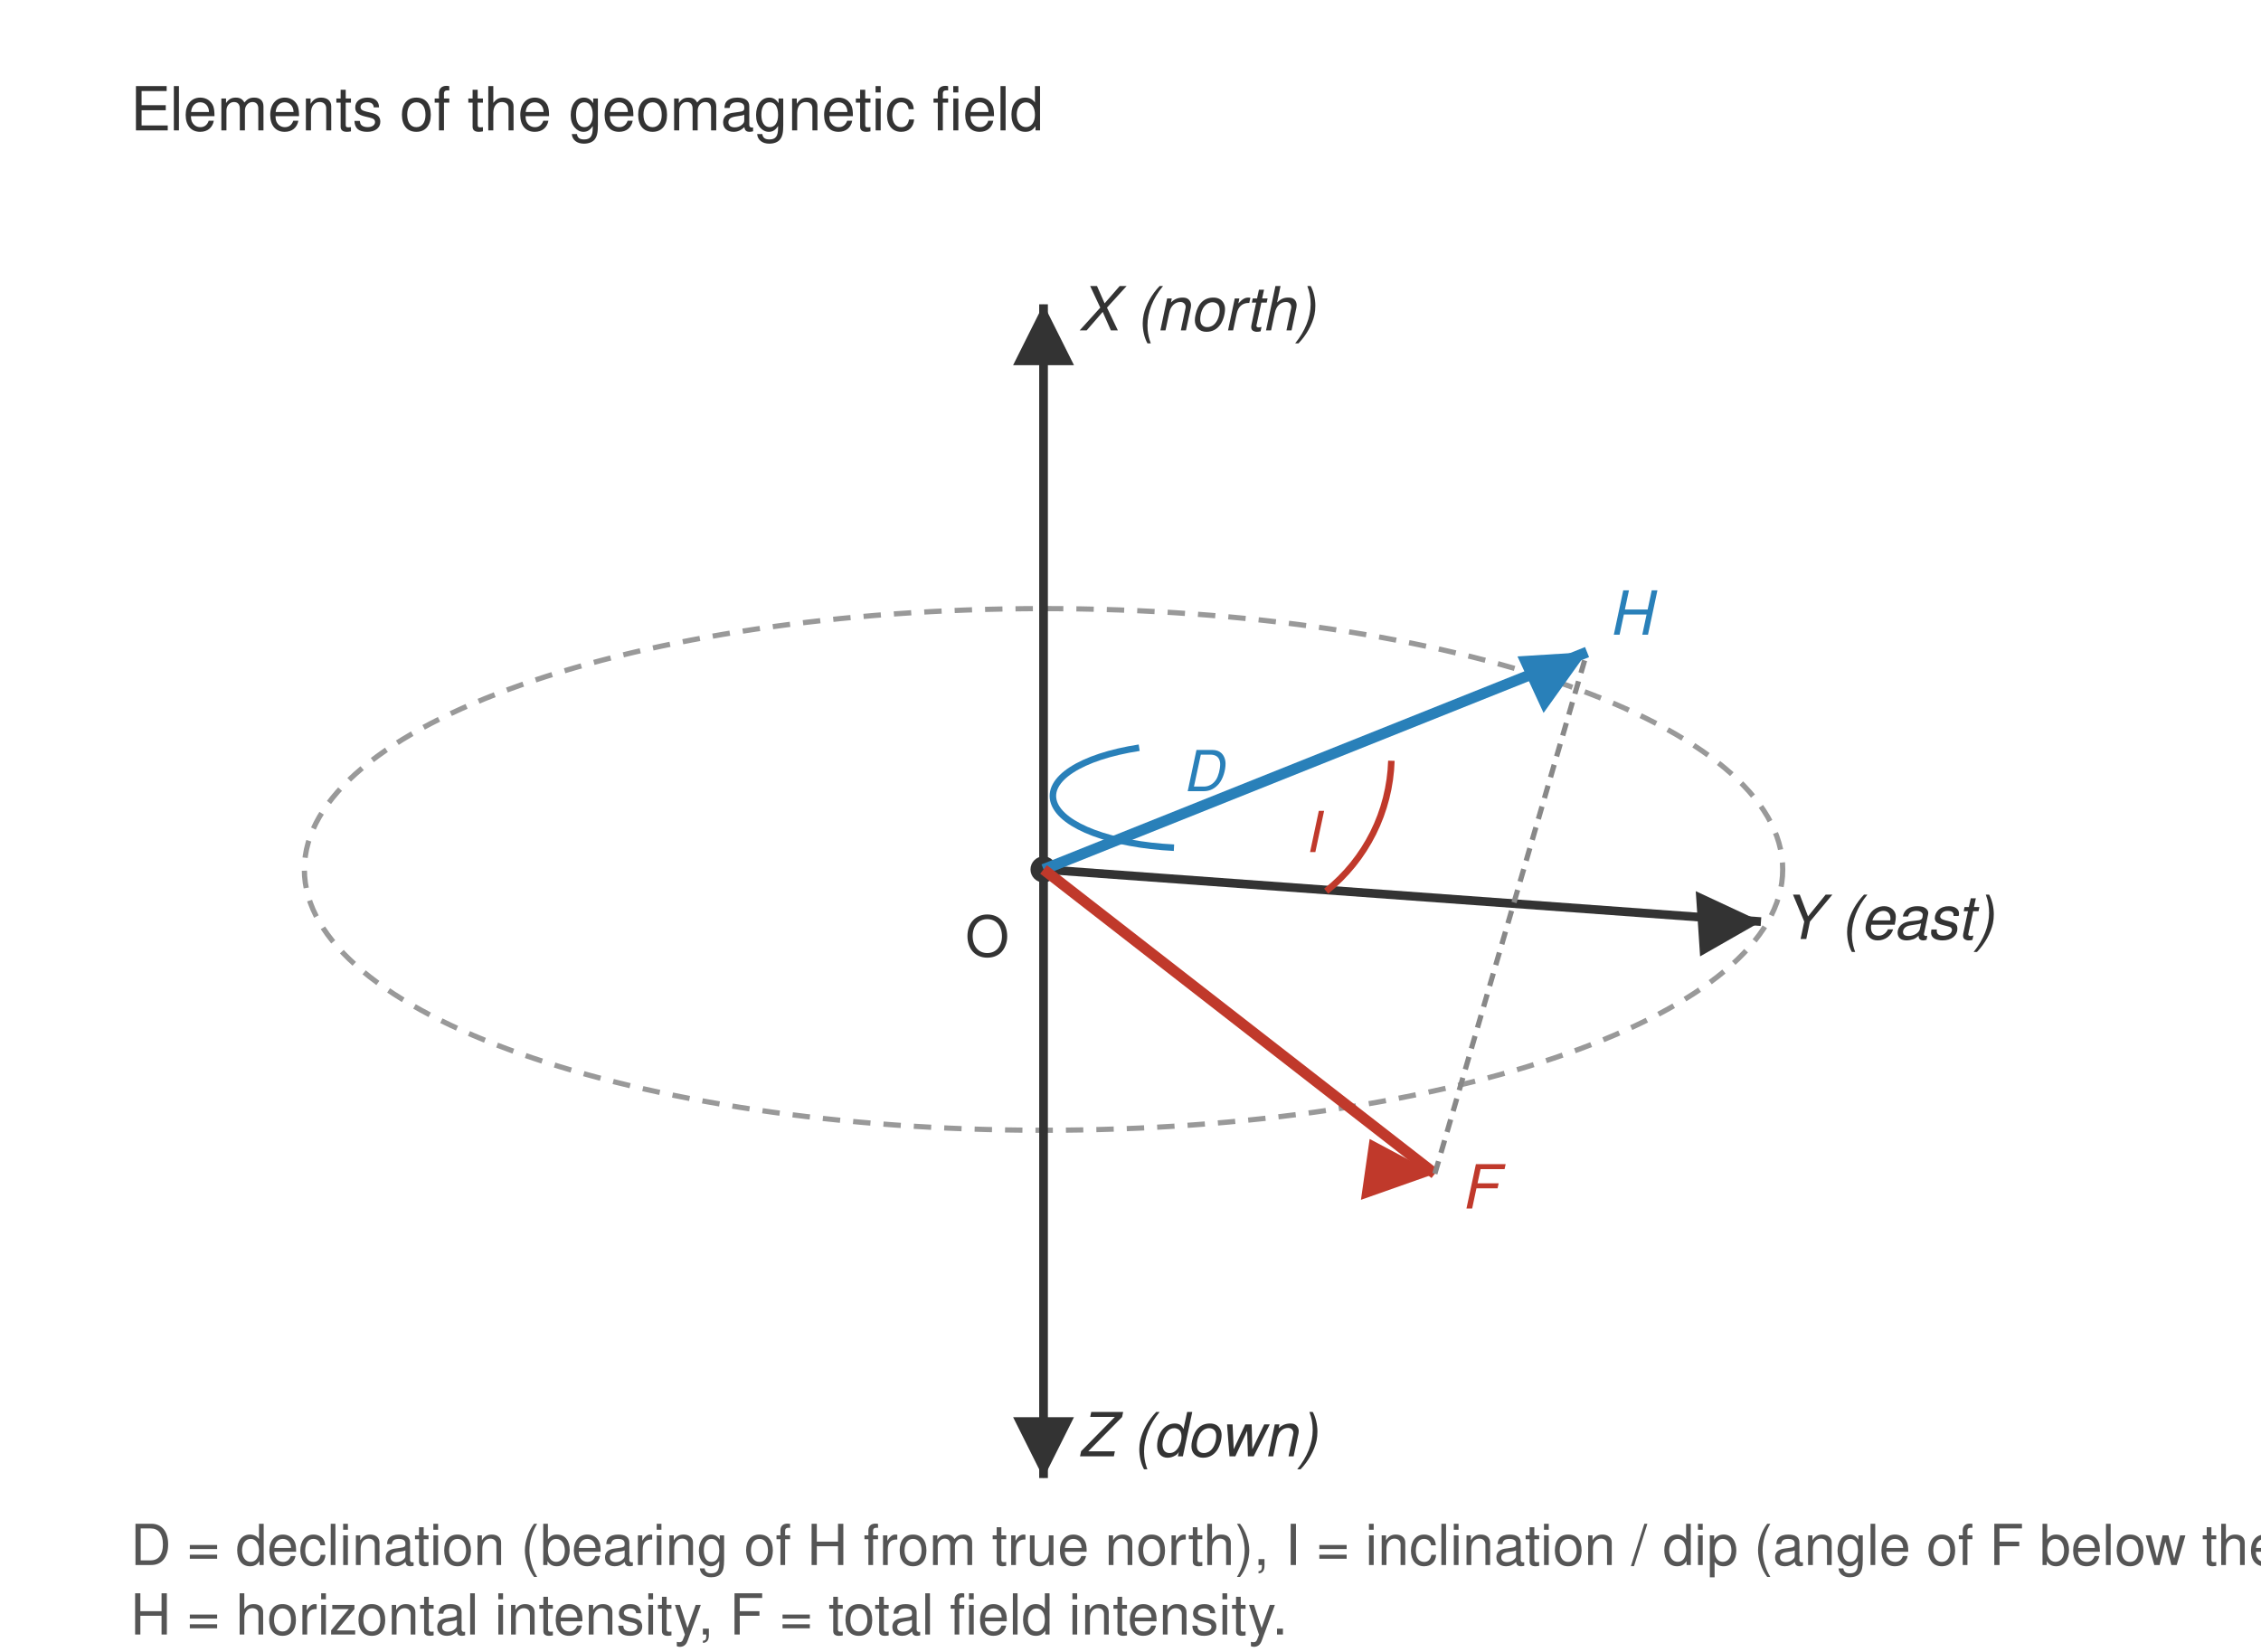
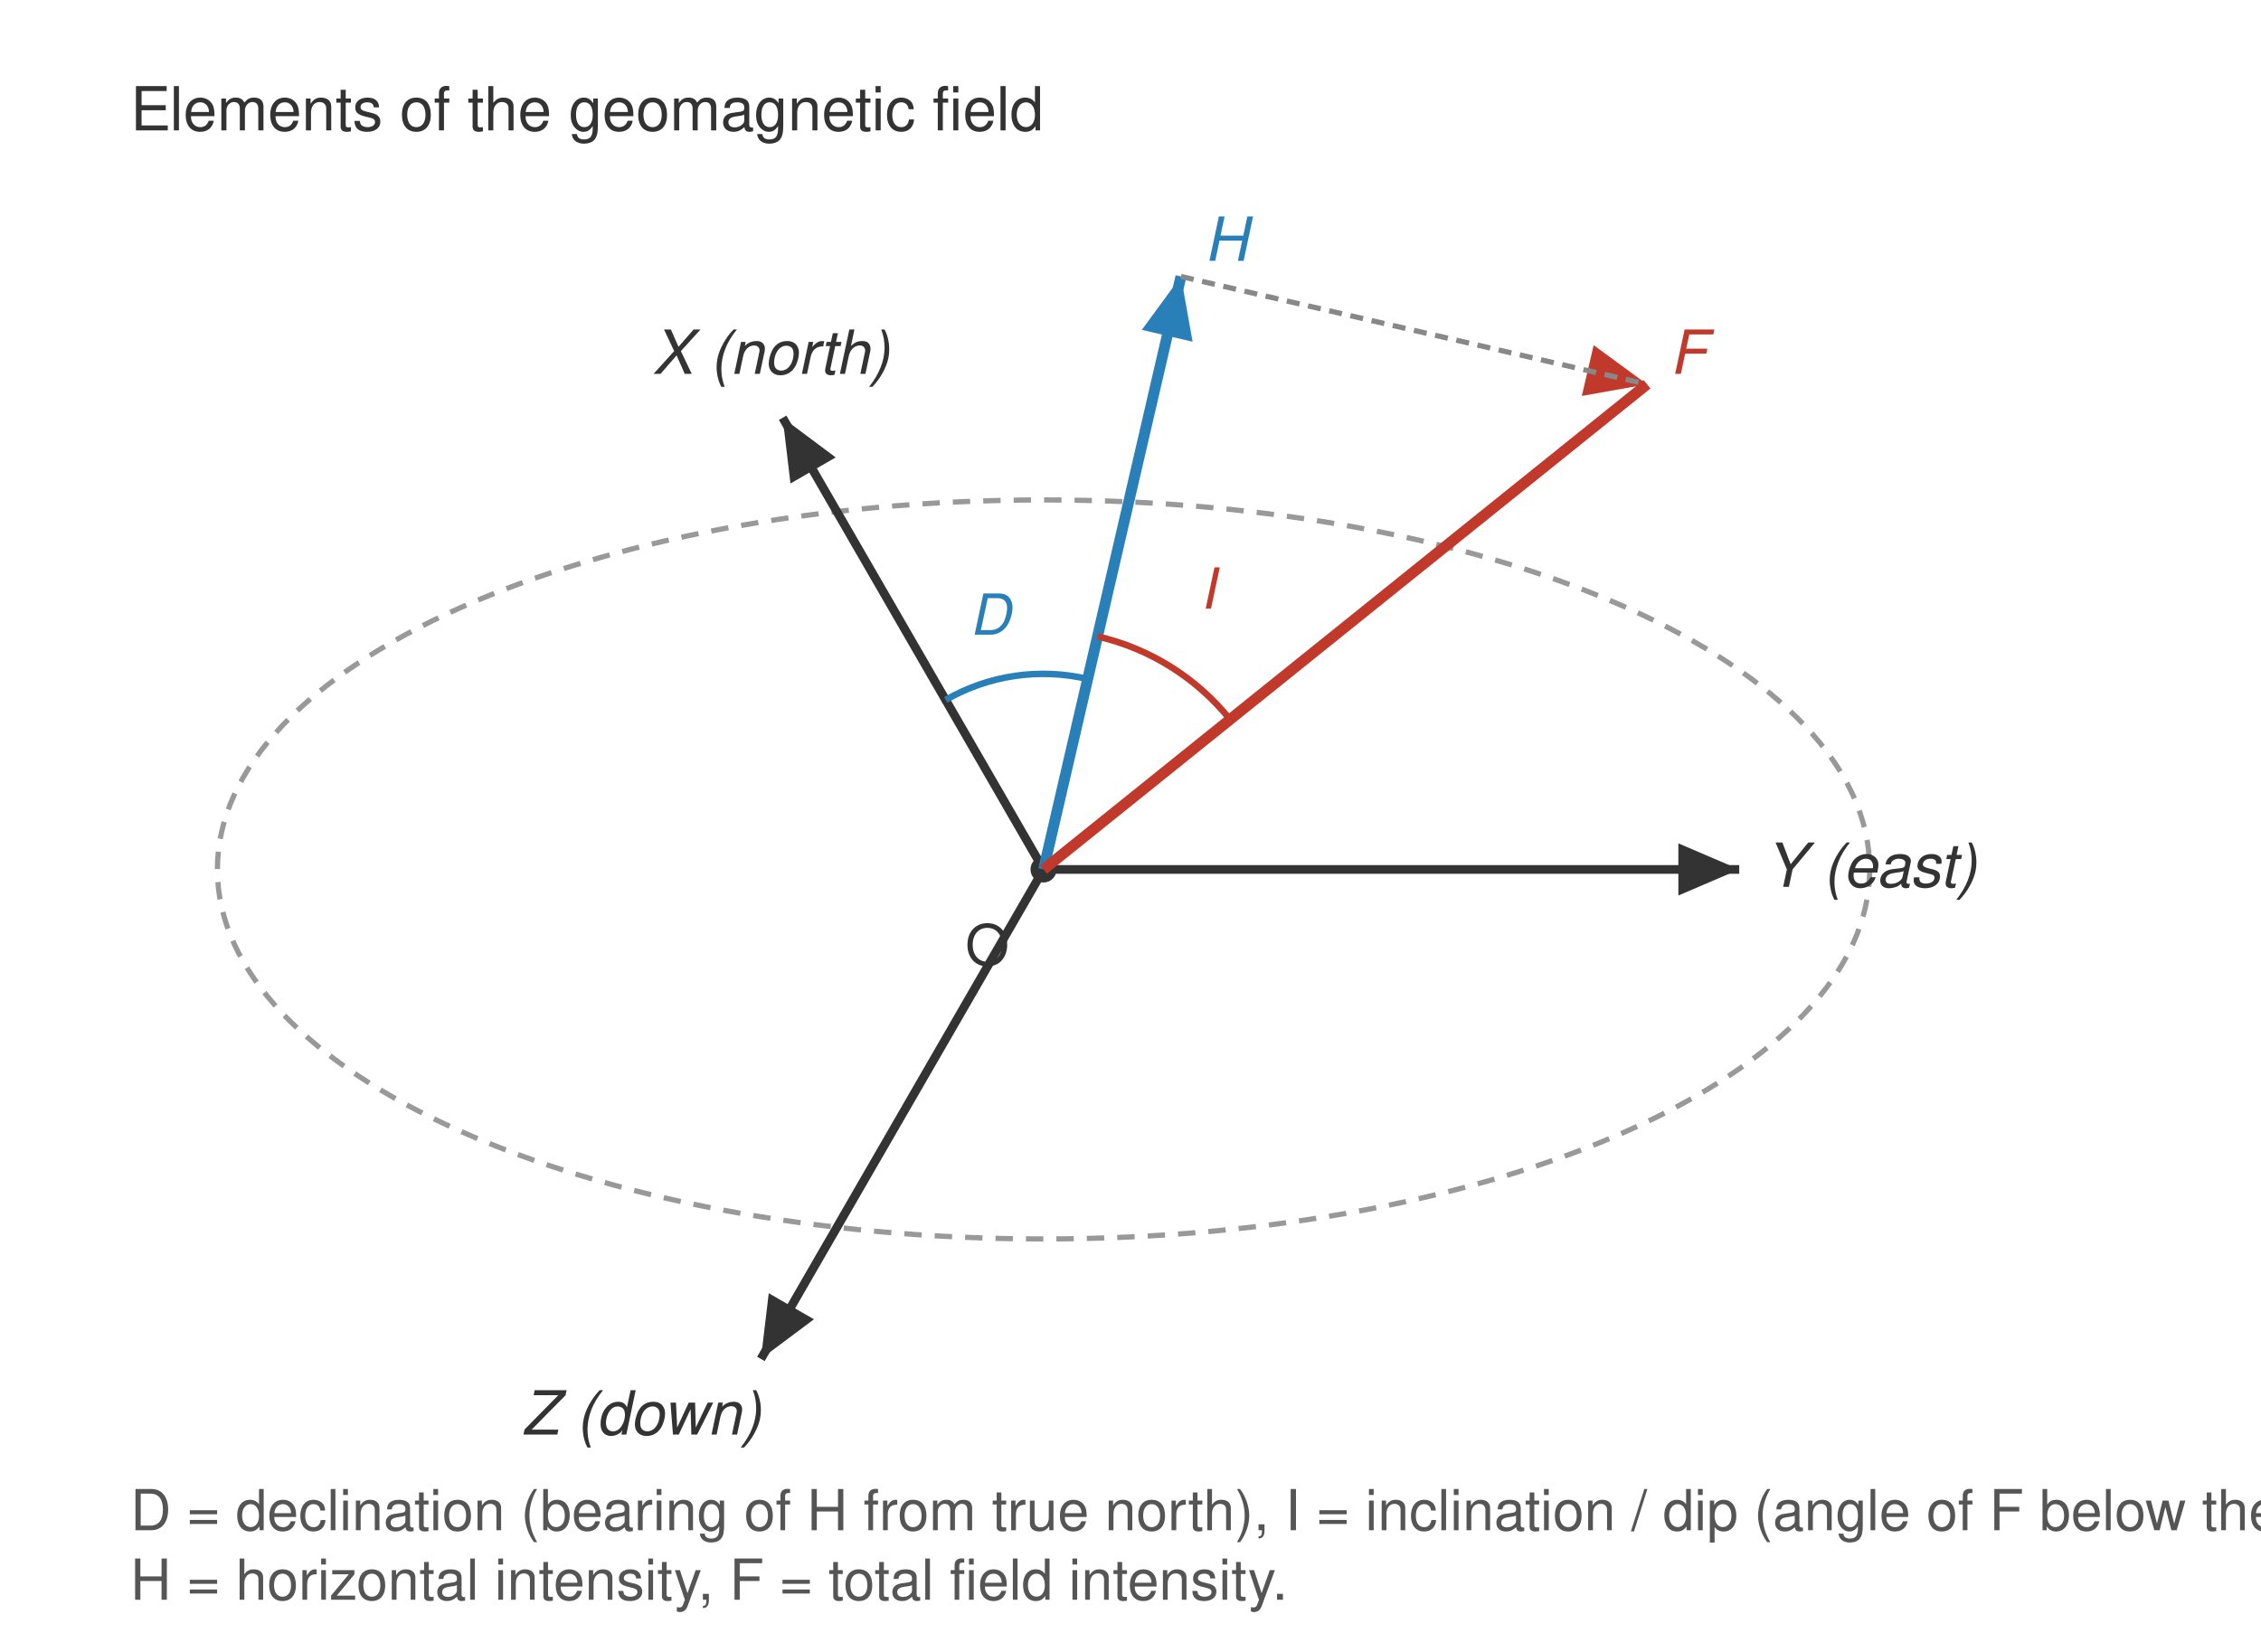
<svg xmlns="http://www.w3.org/2000/svg" viewBox="0 0 520 380" font-family="Helvetica, Arial, sans-serif">
-   <ellipse cx="240" cy="200" rx="170" ry="60" fill="none" stroke="#999999" stroke-width="1.2" stroke-dasharray="4 3" />
+   <ellipse cx="240" cy="200" rx="190" ry="85" fill="none" stroke="#999999" stroke-width="1.2" stroke-dasharray="4 3" />
  <circle cx="240" cy="200" r="3" fill="#333333" />
-   <text x="222" y="220" font-size="13" fill="#333333">O</text>
-   <line x1="240" y1="200" x2="240" y2="70" stroke="#333333" stroke-width="2" />
-   <polygon points="240,70 233,84 247,84" fill="#333333" />
-   <text x="248" y="76" font-size="14" fill="#333333" font-style="italic">X (north)</text>
-   <line x1="240" y1="200" x2="405" y2="212" stroke="#333333" stroke-width="2" />
-   <polygon points="405,212 390,205 391,220" fill="#333333" />
-   <text x="410" y="216" font-size="14" fill="#333333" font-style="italic">Y (east)</text>
-   <line x1="240" y1="200" x2="240" y2="340" stroke="#333333" stroke-width="2" />
-   <polygon points="240,340 233,326 247,326" fill="#333333" />
-   <text x="248" y="335" font-size="14" fill="#333333" font-style="italic">Z (down)</text>
-   <line x1="240" y1="200" x2="365" y2="150" stroke="#2980b9" stroke-width="2.5" />
-   <polygon points="365,150 349,151 355,164" fill="#2980b9" />
-   <text x="370" y="146" font-size="14" fill="#2980b9" font-style="italic">H</text>
-   <line x1="240" y1="200" x2="330" y2="270" stroke="#c0392b" stroke-width="2.5" />
-   <polygon points="330,270 315,262 313,276" fill="#c0392b" />
-   <text x="336" y="278" font-size="14" fill="#c0392b" font-style="italic">F</text>
-   <line x1="330" y1="270" x2="365" y2="150" stroke="#888888" stroke-width="1.2" stroke-dasharray="3 2" />
-   <path d="M 270 195 A 32 12 0 0 1 262 172" fill="none" stroke="#2980b9" stroke-width="1.5" />
-   <text x="272" y="182" font-size="13" fill="#2980b9" font-style="italic">D</text>
-   <path d="M 320 175 A 40 40 0 0 1 305 205" fill="none" stroke="#c0392b" stroke-width="1.5" />
-   <text x="300" y="196" font-size="13" fill="#c0392b" font-style="italic">I</text>
+   <text x="222" y="222" font-size="13" fill="#333333">O</text>
+   <line x1="240" y1="200" x2="180" y2="96.1" stroke="#333333" stroke-width="2" />
+   <polygon points="180,96.1 192.2,105.22 181.8,111.22" fill="#333333" />
+   <text x="150" y="86" font-size="14" fill="#333333" font-style="italic">X (north)</text>
+   <line x1="240" y1="200" x2="400" y2="200" stroke="#333333" stroke-width="2" />
+   <polygon points="400,200 386,206 386,194" fill="#333333" />
+   <text x="406" y="204" font-size="14" fill="#333333" font-style="italic">Y (east)</text>
+   <line x1="240" y1="200" x2="175" y2="312.6" stroke="#333333" stroke-width="2" />
+   <polygon points="175,312.6 176.8,297.48 187.2,303.48" fill="#333333" />
+   <text x="120" y="330" font-size="14" fill="#333333" font-style="italic">Z (down)</text>
+   <line x1="240" y1="200" x2="271.6" y2="63.6" stroke="#2980b9" stroke-width="2.5" />
+   <polygon points="271.6,63.6 274.28,78.60 262.60,75.88" fill="#2980b9" />
+   <text x="277" y="60" font-size="14" fill="#2980b9" font-style="italic">H</text>
+   <line x1="240" y1="200" x2="378.8" y2="88.4" stroke="#c0392b" stroke-width="2.5" />
+   <polygon points="378.8,88.4 363.80,91.08 366.52,79.40" fill="#c0392b" />
+   <text x="384" y="86" font-size="14" fill="#c0392b" font-style="italic">F</text>
+   <line x1="271.6" y1="63.6" x2="378.8" y2="88.4" stroke="#888888" stroke-width="1.2" stroke-dasharray="3 2" />
+   <path d="M 217.5 161.0 A 45 45 0 0 1 250.2 156.2" fill="none" stroke="#2980b9" stroke-width="1.5" />
+   <text x="223" y="146" font-size="13" fill="#2980b9" font-style="italic">D</text>
+   <path d="M 252.4 146.4 A 55 55 0 0 1 282.9 165.5" fill="none" stroke="#c0392b" stroke-width="1.5" />
+   <text x="276" y="140" font-size="13" fill="#c0392b" font-style="italic">I</text>
  <text x="30" y="30" font-size="14" fill="#333333">Elements of the geomagnetic field</text>
-   <text x="30" y="360" font-size="13" fill="#555555">D = declination (bearing of H from true north), I = inclination / dip (angle of F below the horizontal),</text>
-   <text x="30" y="376" font-size="13" fill="#555555">H = horizontal intensity, F = total field intensity.</text>
+   <text x="30" y="352" font-size="13" fill="#555555">D = declination (bearing of H from true north), I = inclination / dip (angle of F below the horizontal),</text>
+   <text x="30" y="368" font-size="13" fill="#555555">H = horizontal intensity, F = total field intensity.</text>
</svg>
